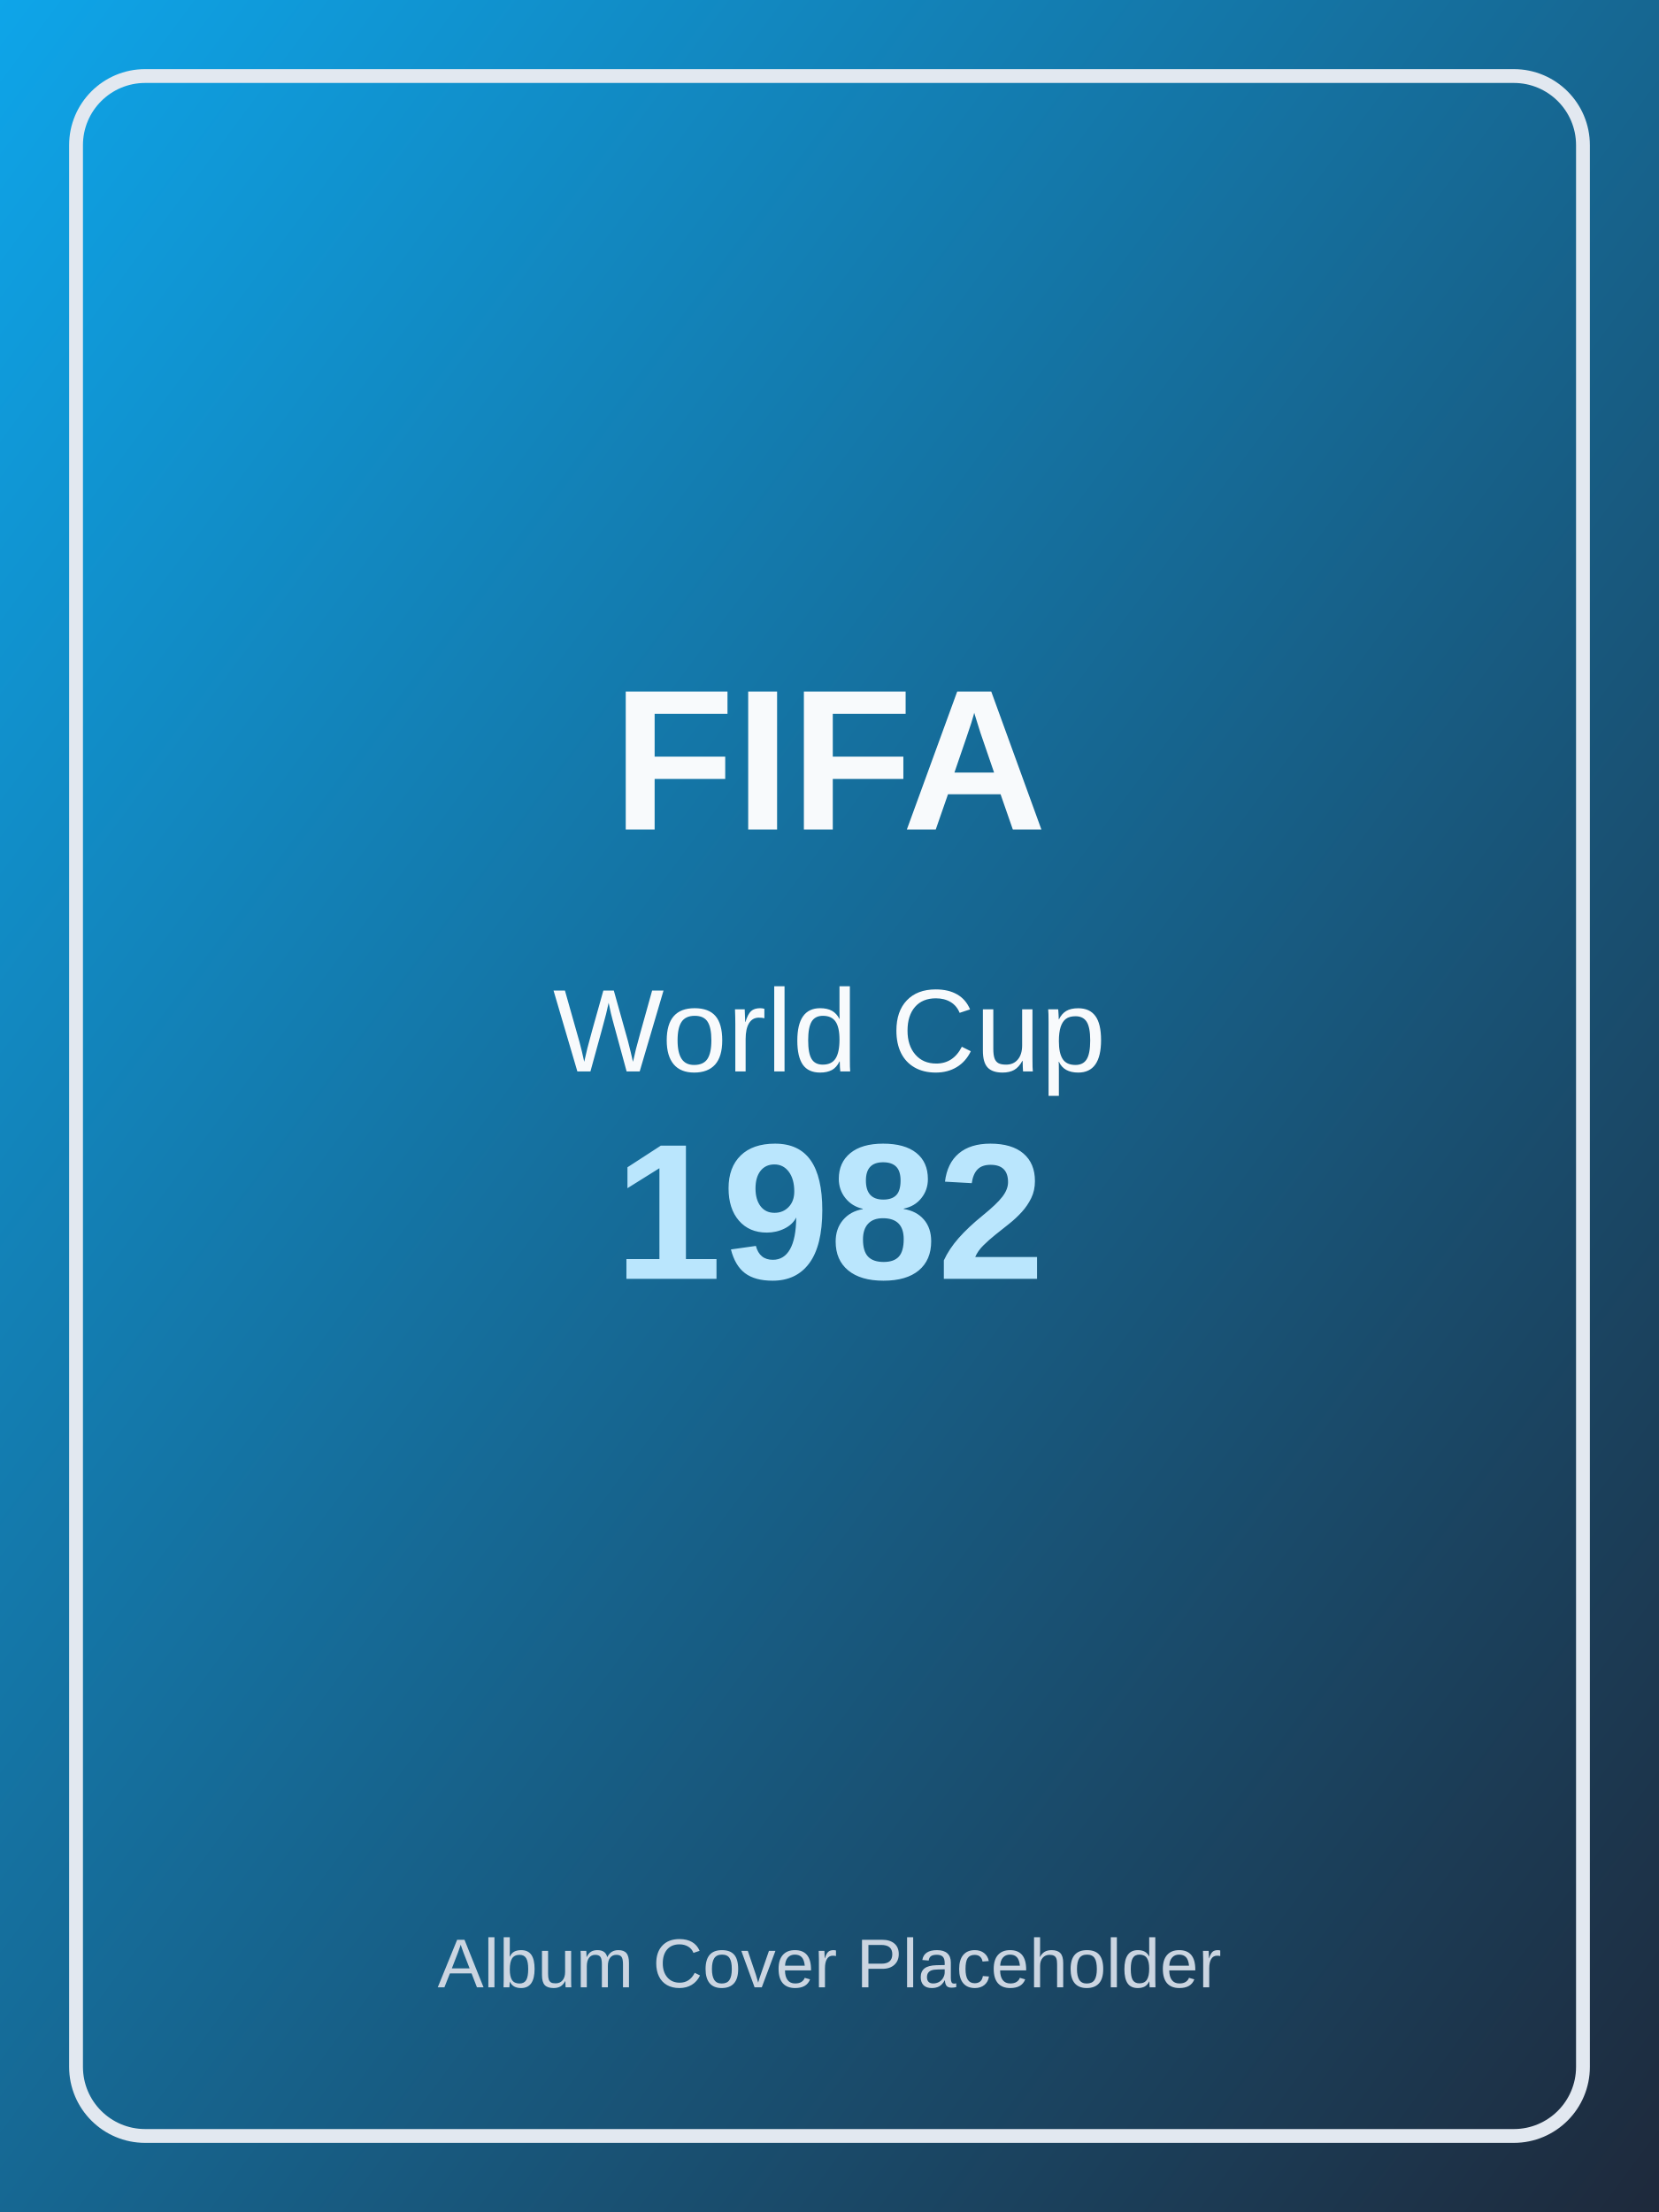
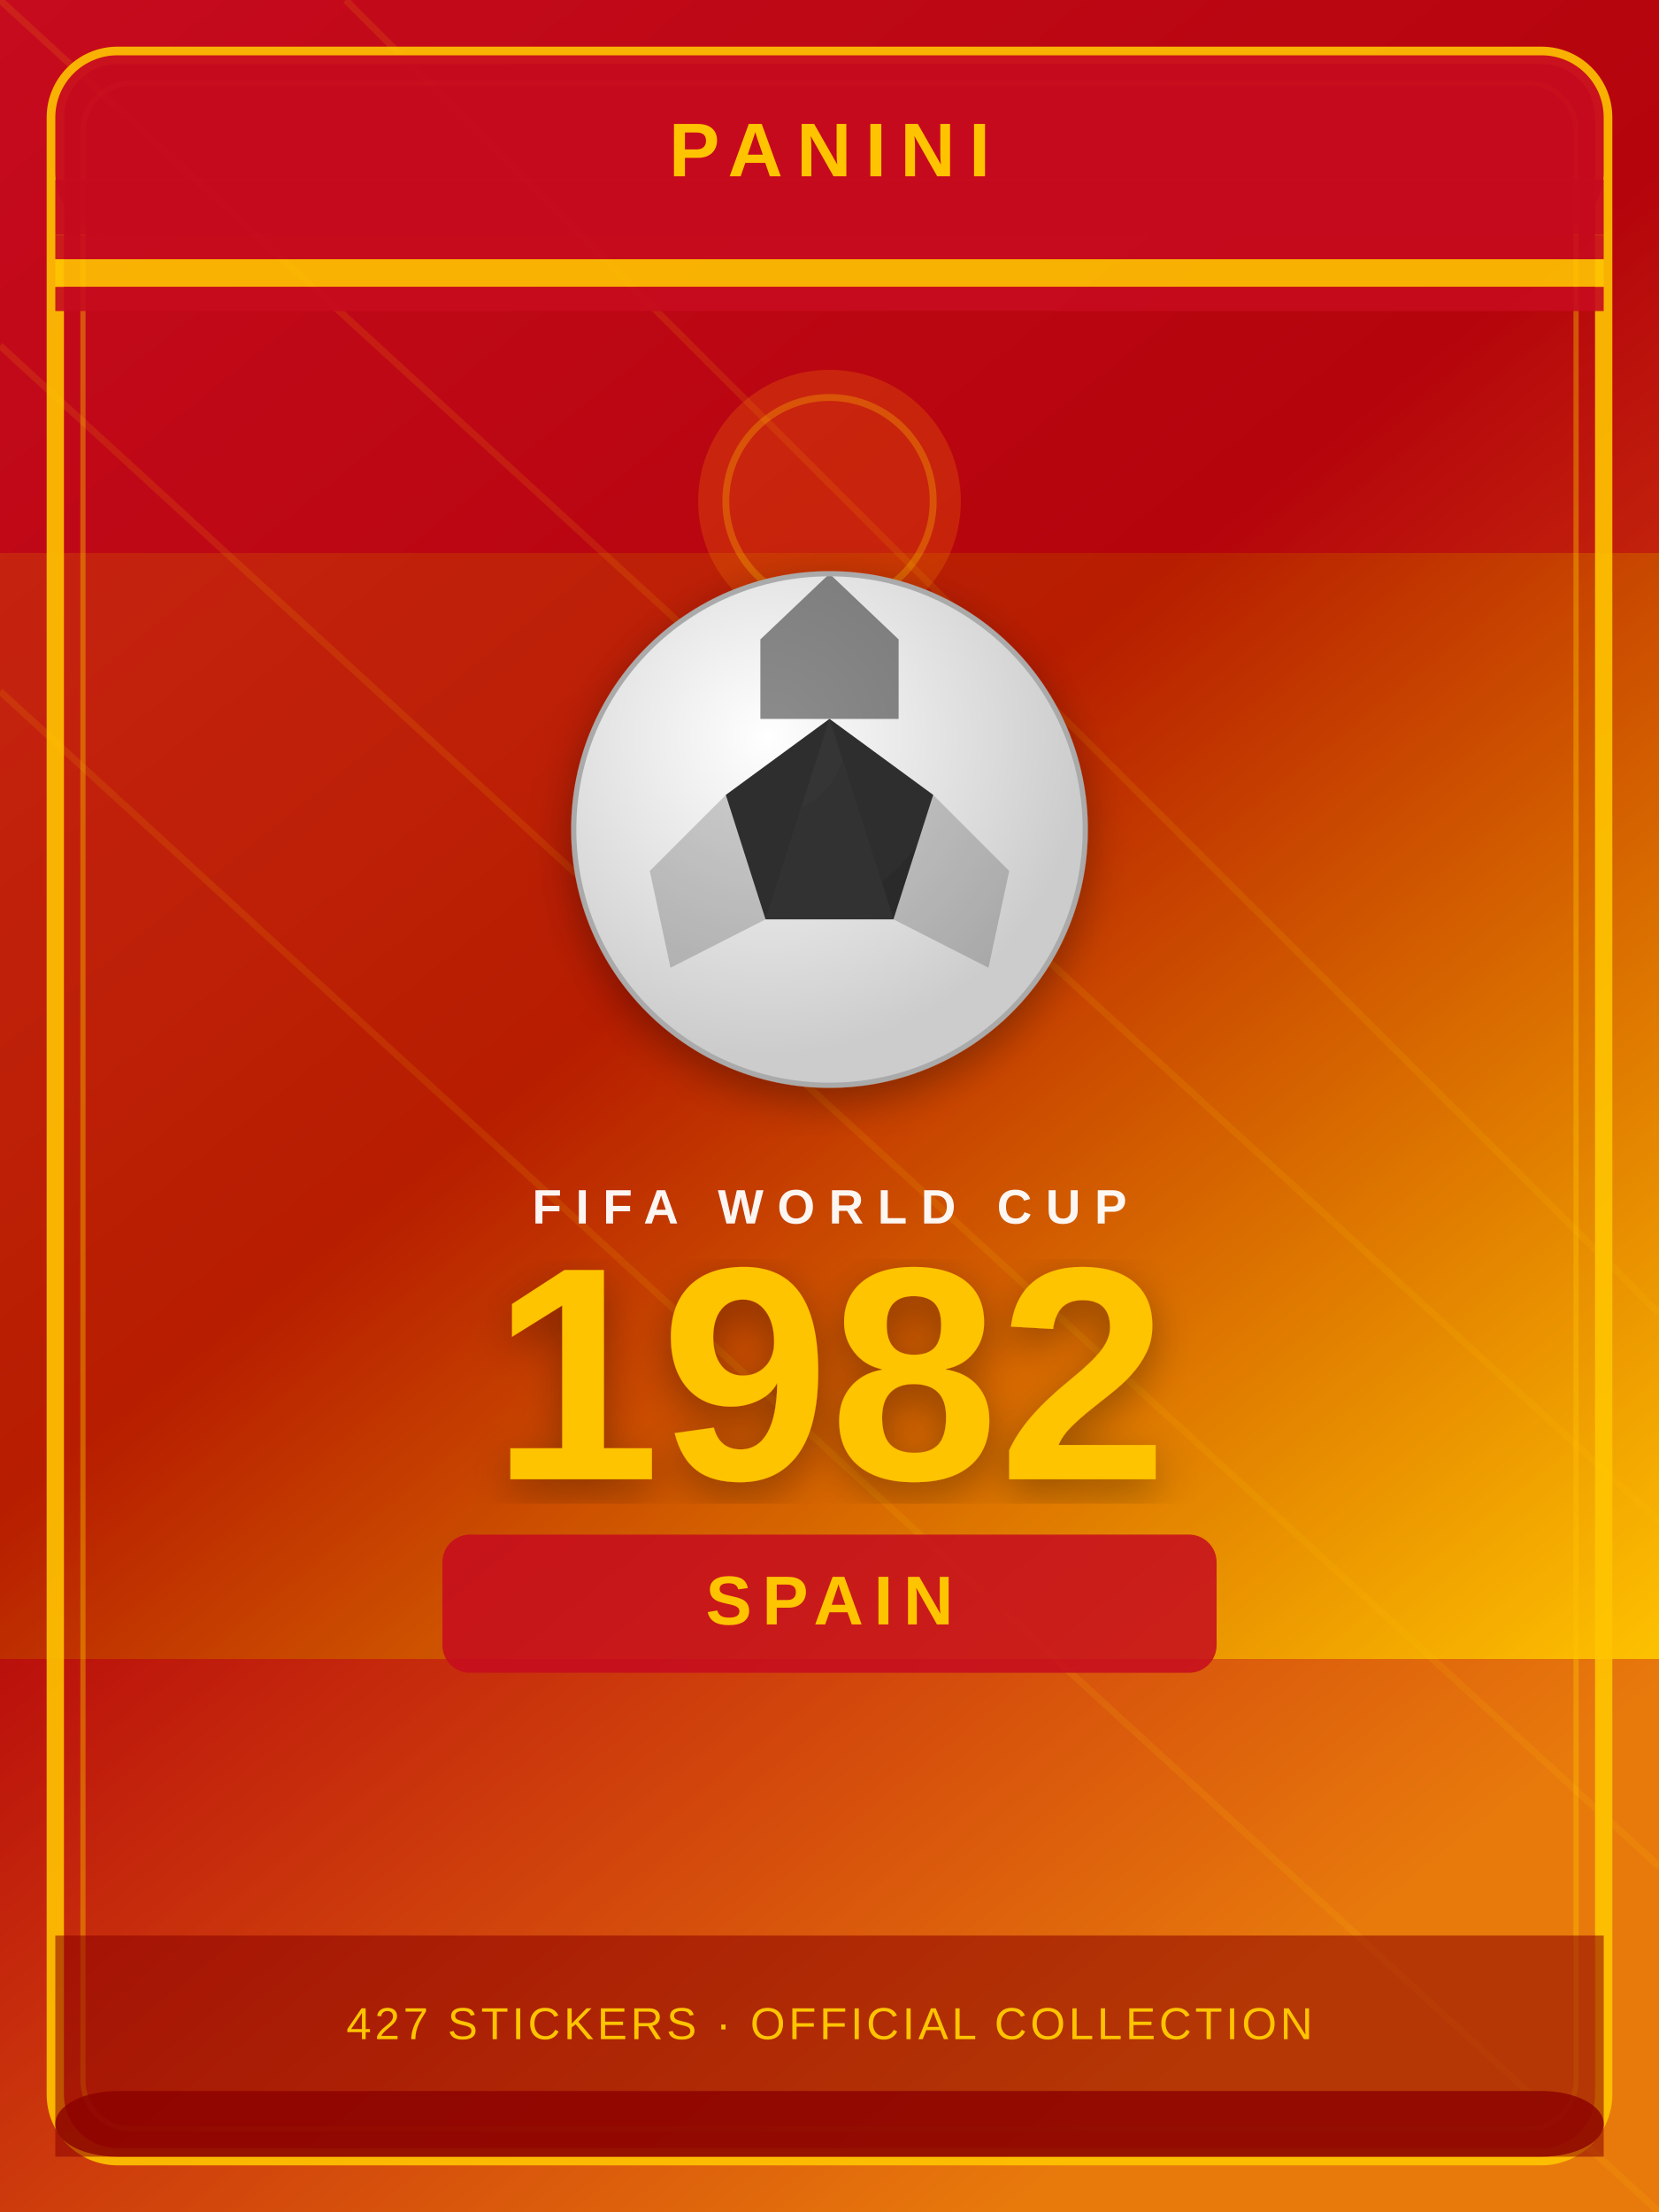
<svg xmlns="http://www.w3.org/2000/svg" width="480" height="640" viewBox="0 0 480 640">
  <defs>
-     <linearGradient id="bg" x1="0" y1="0" x2="1" y2="1">
-       <stop offset="0%" stop-color="#0ea5e9" />
-       <stop offset="100%" stop-color="#1e293b" />
+     <linearGradient id="bg82" x1="0" y1="0" x2="0.6" y2="1">
+       <stop offset="0%" stop-color="#c60b1e" />
+       <stop offset="50%" stop-color="#aa0000" />
+       <stop offset="100%" stop-color="#ffc400" />
    </linearGradient>
+     <radialGradient id="ball82g" cx="38%" cy="32%" r="62%">
+       <stop offset="0%" stop-color="#ffffff" />
+       <stop offset="100%" stop-color="#cccccc" />
+     </radialGradient>
+     <filter id="sh82">
+       <feDropShadow dx="0" dy="4" stdDeviation="6" flood-color="#00000055" />
+     </filter>
  </defs>
-   <rect width="480" height="640" fill="url(#bg)" />
-   <rect x="22" y="22" width="436" height="596" rx="20" fill="none" stroke="#e2e8f0" stroke-width="4" />
-   <text x="240" y="240" text-anchor="middle" fill="#f8fafc" font-size="58" font-family="Arial, sans-serif" font-weight="700">FIFA</text>
-   <text x="240" y="310" text-anchor="middle" fill="#f8fafc" font-size="34" font-family="Arial, sans-serif">World Cup</text>
-   <text x="240" y="370" text-anchor="middle" fill="#bae6fd" font-size="56" font-family="Arial, sans-serif" font-weight="700">1982</text>
-   <text x="240" y="575" text-anchor="middle" fill="#cbd5e1" font-size="20" font-family="Arial, sans-serif">Album Cover Placeholder</text>
+   <rect width="480" height="640" fill="url(#bg82)" />
+   <rect x="0" y="0" width="480" height="160" fill="#c60b1e" opacity="0.4" />
+   <rect x="0" y="160" width="480" height="320" fill="#ffc400" opacity="0.15" />
+   <rect x="0" y="480" width="480" height="160" fill="#c60b1e" opacity="0.4" />
+   <g opacity="0.12" stroke="#ffc400" stroke-width="2">
+     <line x1="0" y1="100" x2="480" y2="540" />
+     <line x1="0" y1="200" x2="480" y2="640" />
+     <line x1="0" y1="0" x2="480" y2="440" />
+     <line x1="100" y1="0" x2="480" y2="380" />
+   </g>
+   <rect x="16" y="16" width="448" height="608" rx="18" fill="none" stroke="#ffc400" stroke-width="5" opacity="0.9" />
+   <rect x="24" y="24" width="432" height="592" rx="14" fill="none" stroke="#ffc400" stroke-width="1.5" opacity="0.4" />
+   <rect x="16" y="16" width="448" height="52" rx="18" fill="#c60b1e" opacity="0.95" />
+   <rect x="16" y="52" width="448" height="16" fill="#c60b1e" opacity="0.95" />
+   <text x="240" y="51" text-anchor="middle" fill="#ffc400" font-size="22" font-family="Arial Black, Arial, sans-serif" font-weight="900" letter-spacing="4">PANINI</text>
+   <rect x="16" y="68" width="448" height="7" fill="#c60b1e" opacity="0.9" />
+   <rect x="16" y="75" width="448" height="8" fill="#ffc400" opacity="0.9" />
+   <rect x="16" y="83" width="448" height="7" fill="#c60b1e" opacity="0.9" />
+   <circle cx="240" cy="145" r="38" fill="#ff8c00" opacity="0.22" />
+   <circle cx="240" cy="145" r="30" fill="none" stroke="#ffc400" stroke-width="2" opacity="0.3" />
+   <g transform="translate(240,240)" filter="url(#sh82)">
+     <circle r="74" fill="url(#ball82g)" />
+     <polygon points="0,-32 30,-10 18.5,26 -18.5,26 -30,-10" fill="#1a1a1a" opacity="0.88" />
+     <polygon points="0,-74 20,-55 20,-32 0,-32 -20,-32 -20,-55" fill="#1a1a1a" opacity="0.5" />
+     <polygon points="0,-32 30,-10 52,12 46,40 18.5,26" fill="#1a1a1a" opacity="0.2" />
+     <polygon points="0,-32 -30,-10 -52,12 -46,40 -18.5,26" fill="#1a1a1a" opacity="0.2" />
+     <circle r="74" fill="none" stroke="#aaa" stroke-width="1.5" />
+   </g>
+   <text x="240" y="354" text-anchor="middle" fill="#ffffff" font-size="14" font-family="Arial, sans-serif" font-weight="700" letter-spacing="4" opacity="0.95">FIFA WORLD CUP</text>
+   <text x="240" y="428" text-anchor="middle" fill="#ffc400" font-size="88" font-family="Arial Black, Arial, sans-serif" font-weight="900" filter="url(#sh82)">1982</text>
+   <rect x="128" y="444" width="224" height="40" rx="8" fill="#c60b1e" opacity="0.85" />
+   <text x="240" y="470" text-anchor="middle" fill="#ffc400" font-size="20" font-family="Arial, sans-serif" font-weight="700" letter-spacing="3">SPAIN</text>
+   <rect x="16" y="560" width="448" height="64" rx="0" fill="#8b0000" opacity="0.55" />
+   <rect x="16" y="605" width="448" height="19" rx="18" fill="#8b0000" opacity="0.8" />
+   <text x="240" y="590" text-anchor="middle" fill="#ffc400" font-size="13" font-family="Arial, sans-serif" letter-spacing="1">427 STICKERS · OFFICIAL COLLECTION</text>
</svg>
